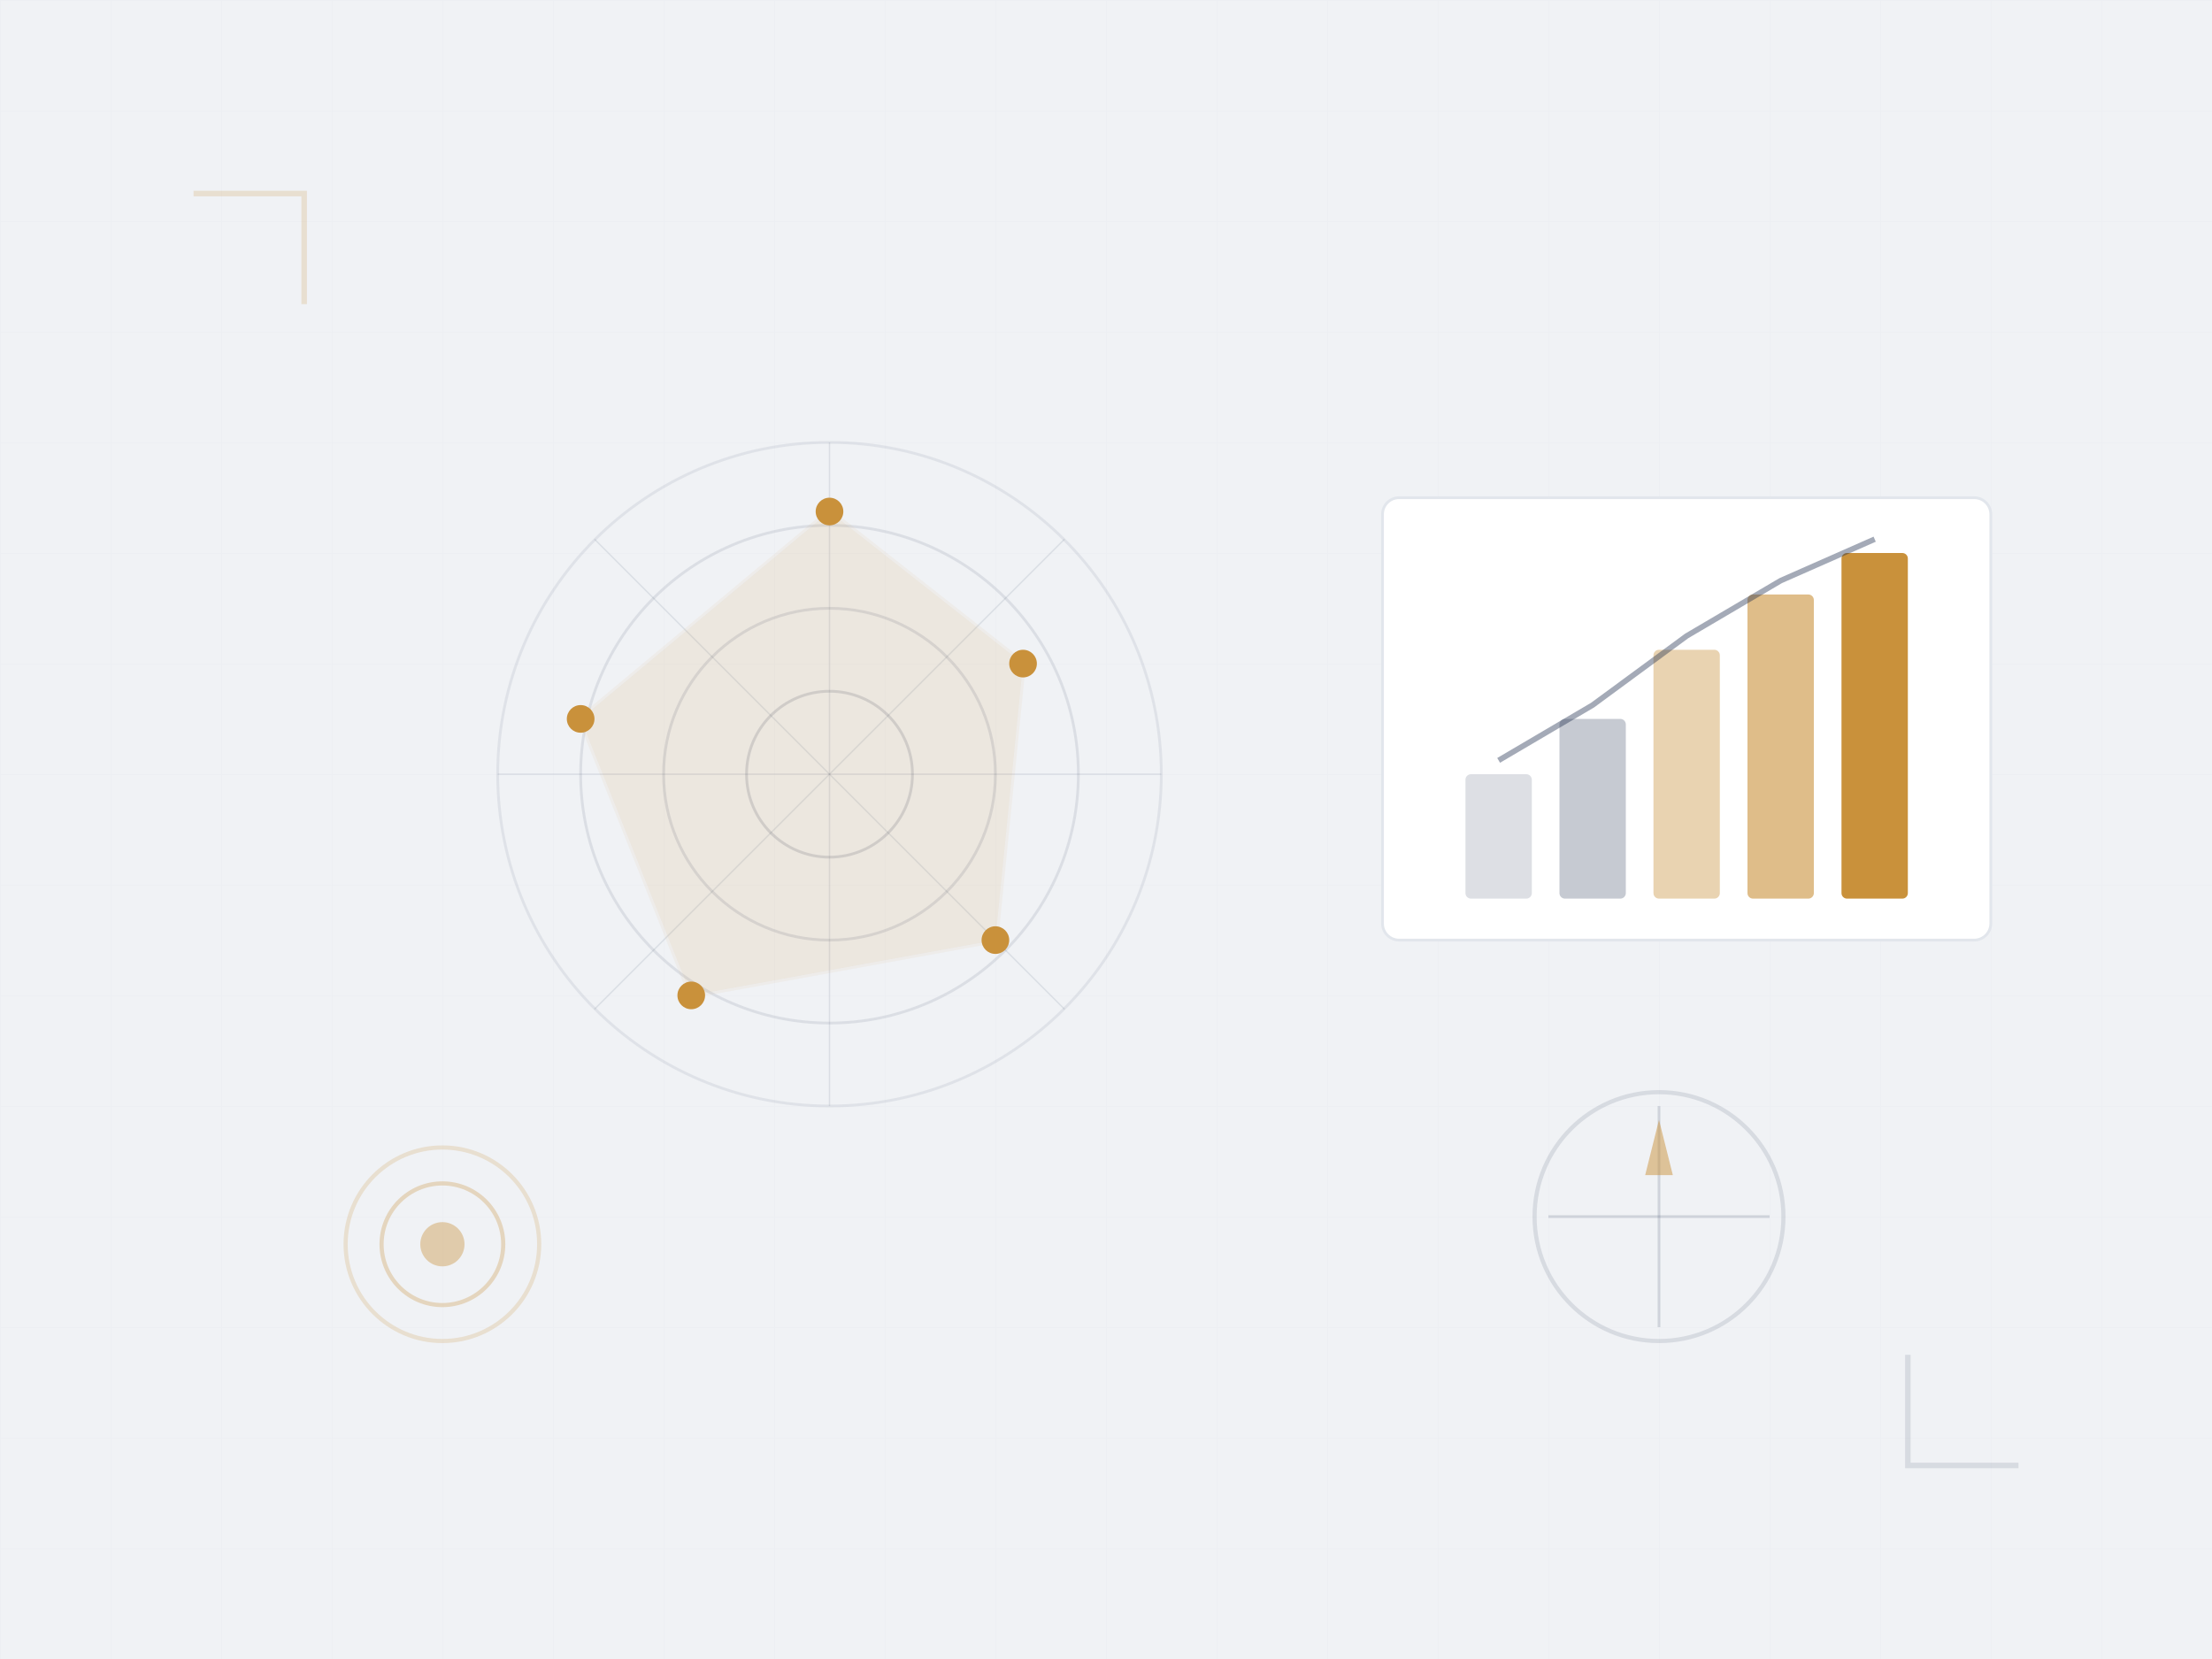
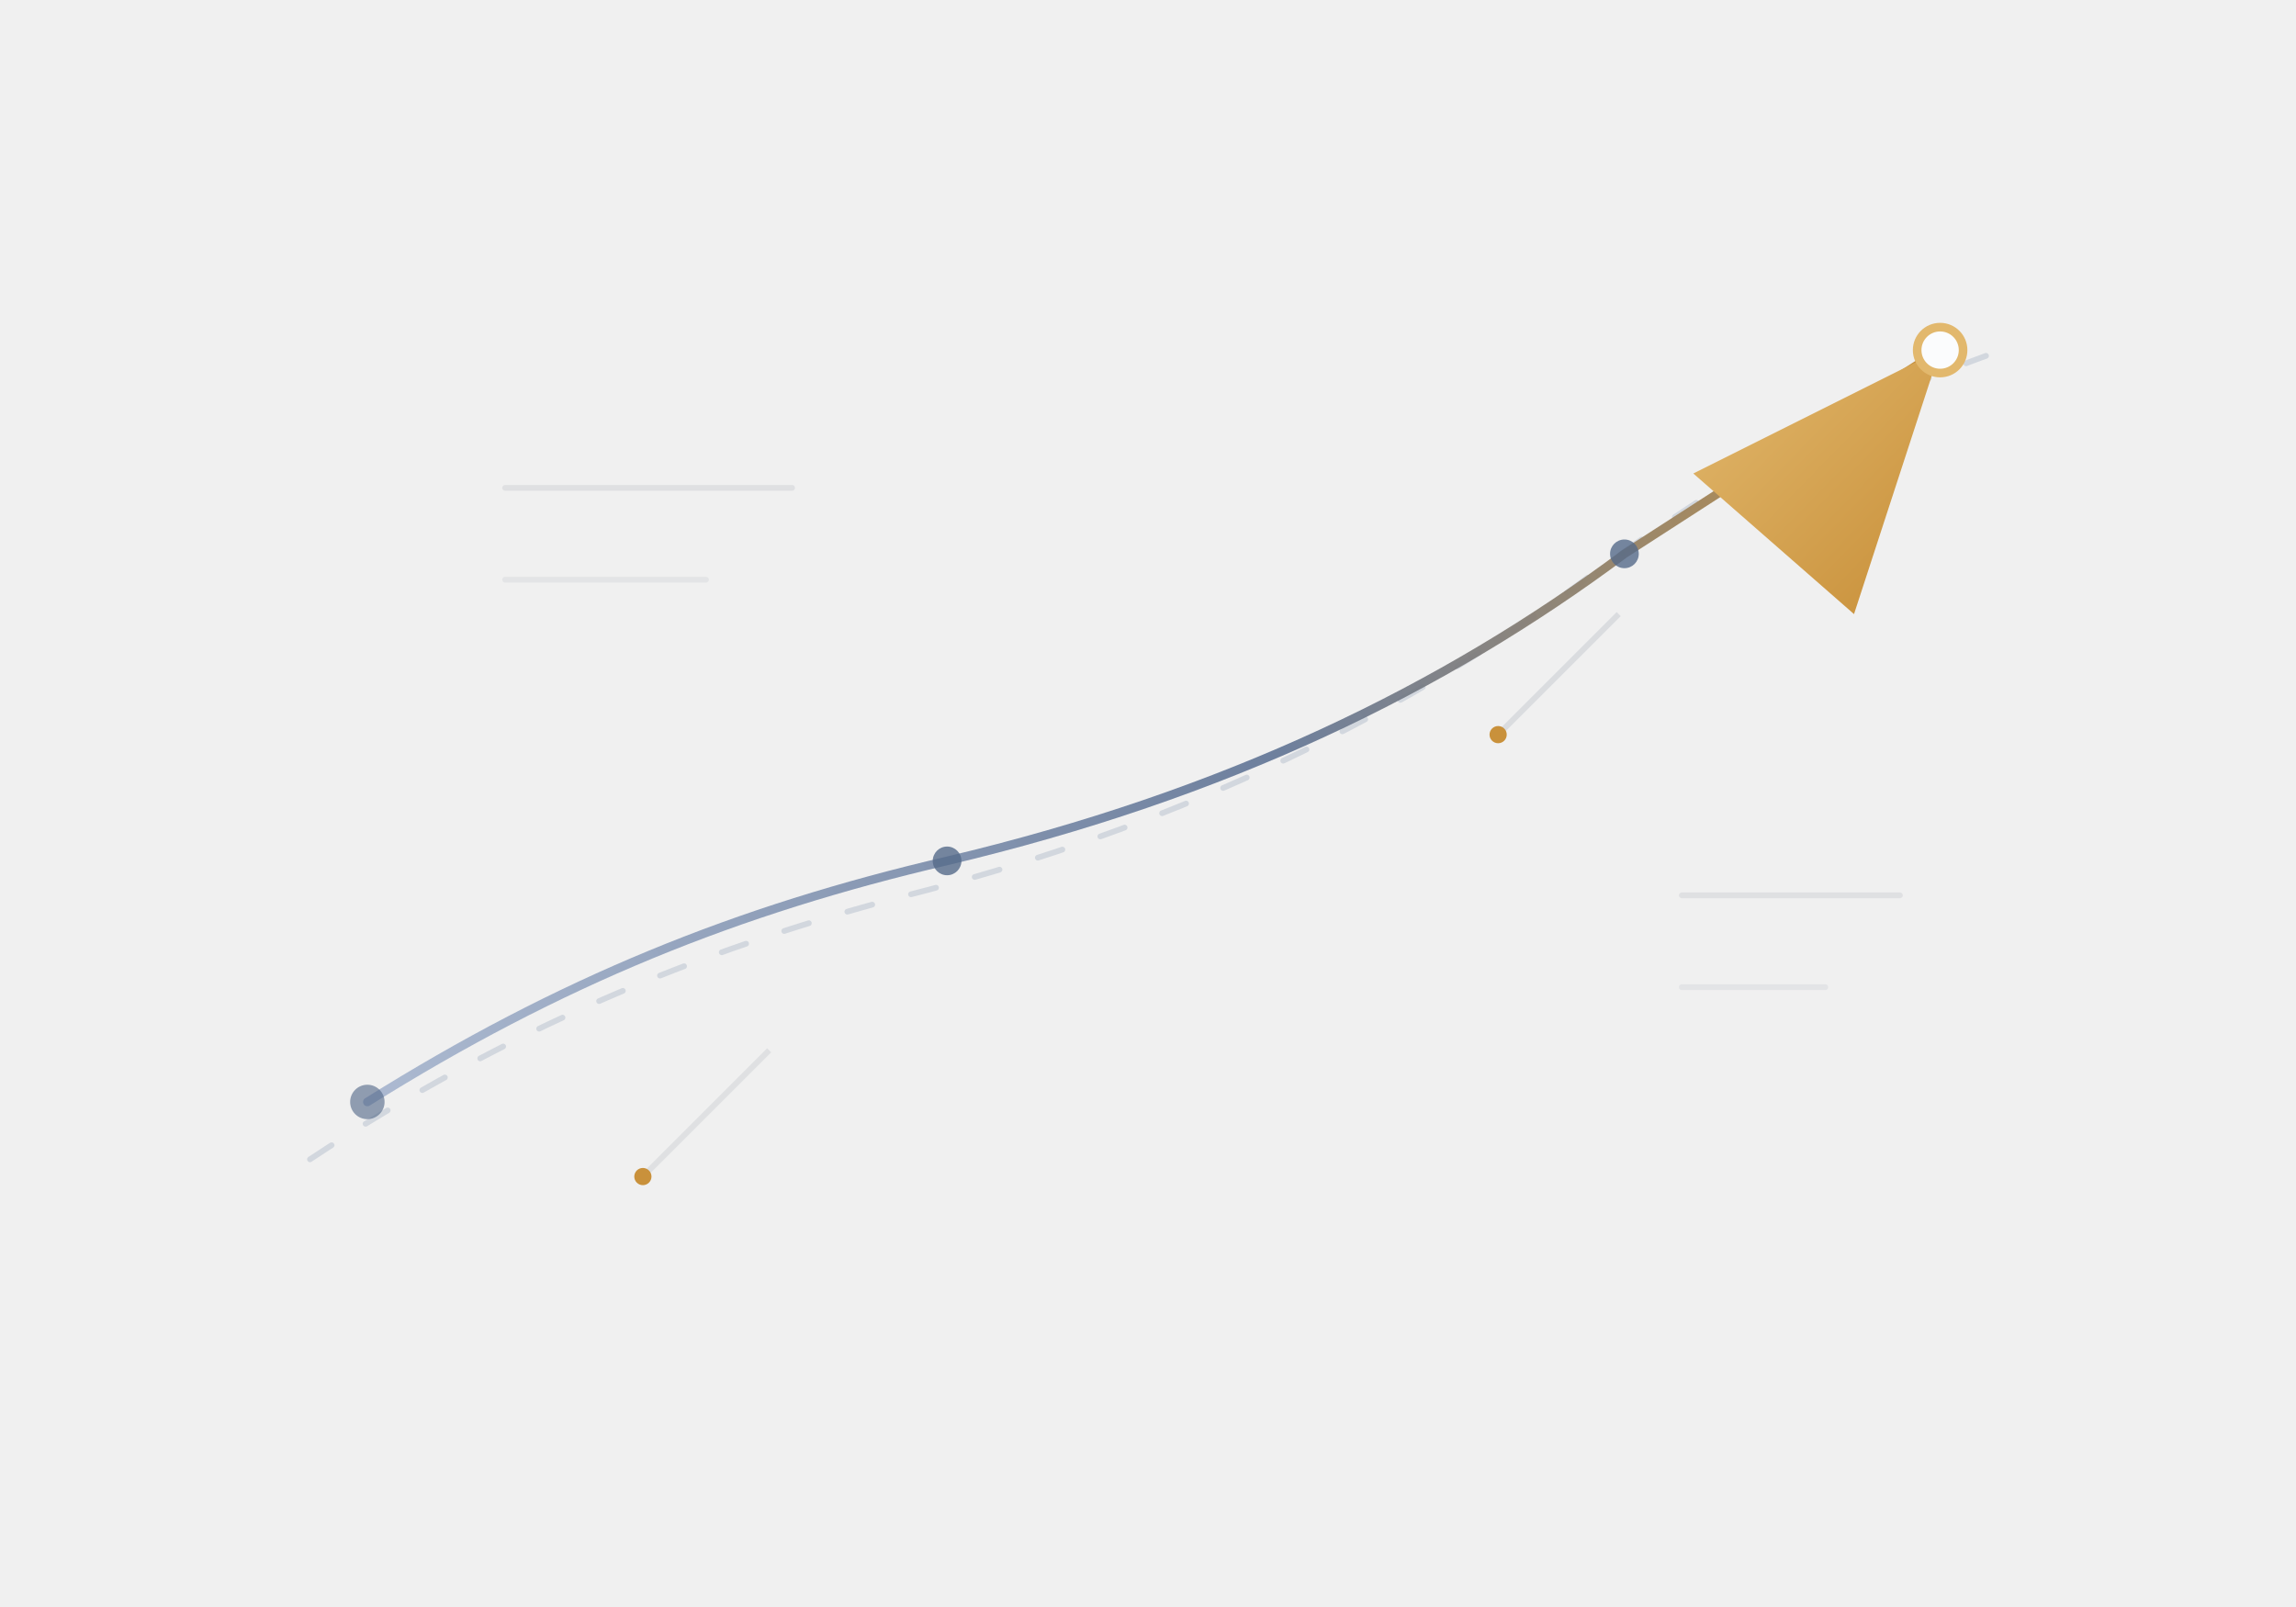
- <svg xmlns="http://www.w3.org/2000/svg" viewBox="0 0 800 600" fill="none">
-   <rect width="800" height="600" fill="#F0F2F5" />
+ <svg xmlns="http://www.w3.org/2000/svg" viewBox="0 0 800 560" width="800" height="560" fill="none">
  <defs>
-     <pattern id="grid2" width="40" height="40" patternUnits="userSpaceOnUse">
-       <path d="M 40 0 L 0 0 0 40" fill="none" stroke="#E2E6EC" stroke-width="0.3" />
-     </pattern>
+     <linearGradient id="bd-path" x1="140" y1="384" x2="676" y2="122" gradientUnits="userSpaceOnUse">
+       <stop offset="0" stop-color="#9FAFCA" stop-opacity="0.86" />
+       <stop offset="0.55" stop-color="#5F7394" stop-opacity="0.9" />
+       <stop offset="1" stop-color="#C9913B" />
+     </linearGradient>
+     <linearGradient id="bd-gold" x1="582" y1="132" x2="666" y2="214" gradientUnits="userSpaceOnUse">
+       <stop offset="0" stop-color="#E2B86D" />
+       <stop offset="1" stop-color="#C9913B" />
+     </linearGradient>
  </defs>
-   <rect width="800" height="600" fill="url(#grid2)" opacity="0.4" />
-   <circle cx="300" cy="280" r="120" fill="none" stroke="#1B2A4A" stroke-width="1" opacity="0.08" />
-   <circle cx="300" cy="280" r="90" fill="none" stroke="#1B2A4A" stroke-width="1" opacity="0.1" />
-   <circle cx="300" cy="280" r="60" fill="none" stroke="#1B2A4A" stroke-width="1" opacity="0.12" />
-   <circle cx="300" cy="280" r="30" fill="none" stroke="#1B2A4A" stroke-width="1" opacity="0.15" />
-   <line x1="300" y1="160" x2="300" y2="400" stroke="#1B2A4A" stroke-width="0.5" opacity="0.1" />
-   <line x1="180" y1="280" x2="420" y2="280" stroke="#1B2A4A" stroke-width="0.5" opacity="0.1" />
-   <line x1="215" y1="195" x2="385" y2="365" stroke="#1B2A4A" stroke-width="0.5" opacity="0.1" />
-   <line x1="385" y1="195" x2="215" y2="365" stroke="#1B2A4A" stroke-width="0.5" opacity="0.1" />
-   <polygon points="300,185 370,240 360,340 250,360 210,260" fill="#C9913B" opacity="0.12" stroke="#C9913B" stroke-width="2" stroke-opacity="0.5" />
-   <circle cx="300" cy="185" r="5" fill="#C9913B" />
-   <circle cx="370" cy="240" r="5" fill="#C9913B" />
-   <circle cx="360" cy="340" r="5" fill="#C9913B" />
-   <circle cx="250" cy="360" r="5" fill="#C9913B" />
-   <circle cx="210" cy="260" r="5" fill="#C9913B" />
-   <rect x="500" y="180" width="220" height="160" rx="6" fill="#FFFFFF" stroke="#E2E6EC" stroke-width="1" />
-   <rect x="530" y="280" width="24" height="45" rx="2" fill="#1B2A4A" opacity="0.15" />
-   <rect x="564" y="260" width="24" height="65" rx="2" fill="#1B2A4A" opacity="0.25" />
-   <rect x="598" y="235" width="24" height="90" rx="2" fill="#C9913B" opacity="0.4" />
-   <rect x="632" y="215" width="24" height="110" rx="2" fill="#C9913B" opacity="0.6" />
-   <rect x="666" y="200" width="24" height="125" rx="2" fill="#C9913B" />
-   <polyline points="542,275 576,255 610,230 644,210 678,195" stroke="#1B2A4A" stroke-width="2" fill="none" opacity="0.4" />
-   <circle cx="600" cy="440" r="45" fill="none" stroke="#1B2A4A" stroke-width="1.5" opacity="0.12" />
-   <line x1="600" y1="400" x2="600" y2="480" stroke="#1B2A4A" stroke-width="1" opacity="0.15" />
-   <line x1="560" y1="440" x2="640" y2="440" stroke="#1B2A4A" stroke-width="1" opacity="0.15" />
-   <polygon points="600,405 595,425 605,425" fill="#C9913B" opacity="0.5" />
-   <circle cx="160" cy="450" r="35" fill="none" stroke="#C9913B" stroke-width="1.5" opacity="0.2" />
-   <circle cx="160" cy="450" r="22" fill="none" stroke="#C9913B" stroke-width="1.5" opacity="0.3" />
-   <circle cx="160" cy="450" r="8" fill="#C9913B" opacity="0.4" />
-   <path d="M70 70 L110 70 L110 110" stroke="#C9913B" stroke-width="2" opacity="0.2" fill="none" />
-   <path d="M730 530 L690 530 L690 490" stroke="#1B2A4A" stroke-width="2" opacity="0.12" fill="none" />
+   <path d="M108 404C176 359 243 331 316 312C395 292 475 258 544 208C593 172 637 144 692 124" stroke="#6B7F9F" stroke-opacity="0.22" stroke-width="2" stroke-linecap="round" stroke-dasharray="9 14" />
+   <path d="M128 384C195 342 257 317 330 300C427 277 503 240 566 193L676 122" stroke="url(#bd-path)" stroke-width="3" stroke-linecap="round" />
+   <path d="M590 165L676 122L646 214" fill="url(#bd-gold)" />
+   <path d="M176 170H276" stroke="#1B2A4A" stroke-opacity="0.08" stroke-width="2" stroke-linecap="round" />
+   <path d="M176 202H246" stroke="#1B2A4A" stroke-opacity="0.06" stroke-width="2" stroke-linecap="round" />
+   <path d="M586 312H662" stroke="#1B2A4A" stroke-opacity="0.08" stroke-width="2" stroke-linecap="round" />
+   <path d="M586 344H636" stroke="#1B2A4A" stroke-opacity="0.06" stroke-width="2" stroke-linecap="round" />
+   <path d="M224 410L268 366" stroke="#1B2A4A" stroke-opacity="0.08" stroke-width="2" />
+   <path d="M522 256L564 214" stroke="#1B2A4A" stroke-opacity="0.1" stroke-width="2" />
+   <circle cx="128" cy="384" r="6" fill="#556A8A" fill-opacity="0.62" />
+   <circle cx="330" cy="300" r="5" fill="#556A8A" fill-opacity="0.8" />
+   <circle cx="566" cy="193" r="5" fill="#556A8A" fill-opacity="0.8" />
+   <circle cx="676" cy="122" r="8" fill="#FBFCFD" stroke="#E2B86D" stroke-width="3" />
+   <circle cx="224" cy="410" r="3" fill="#C9913B" />
+   <circle cx="522" cy="256" r="3" fill="#C9913B" />
</svg>
